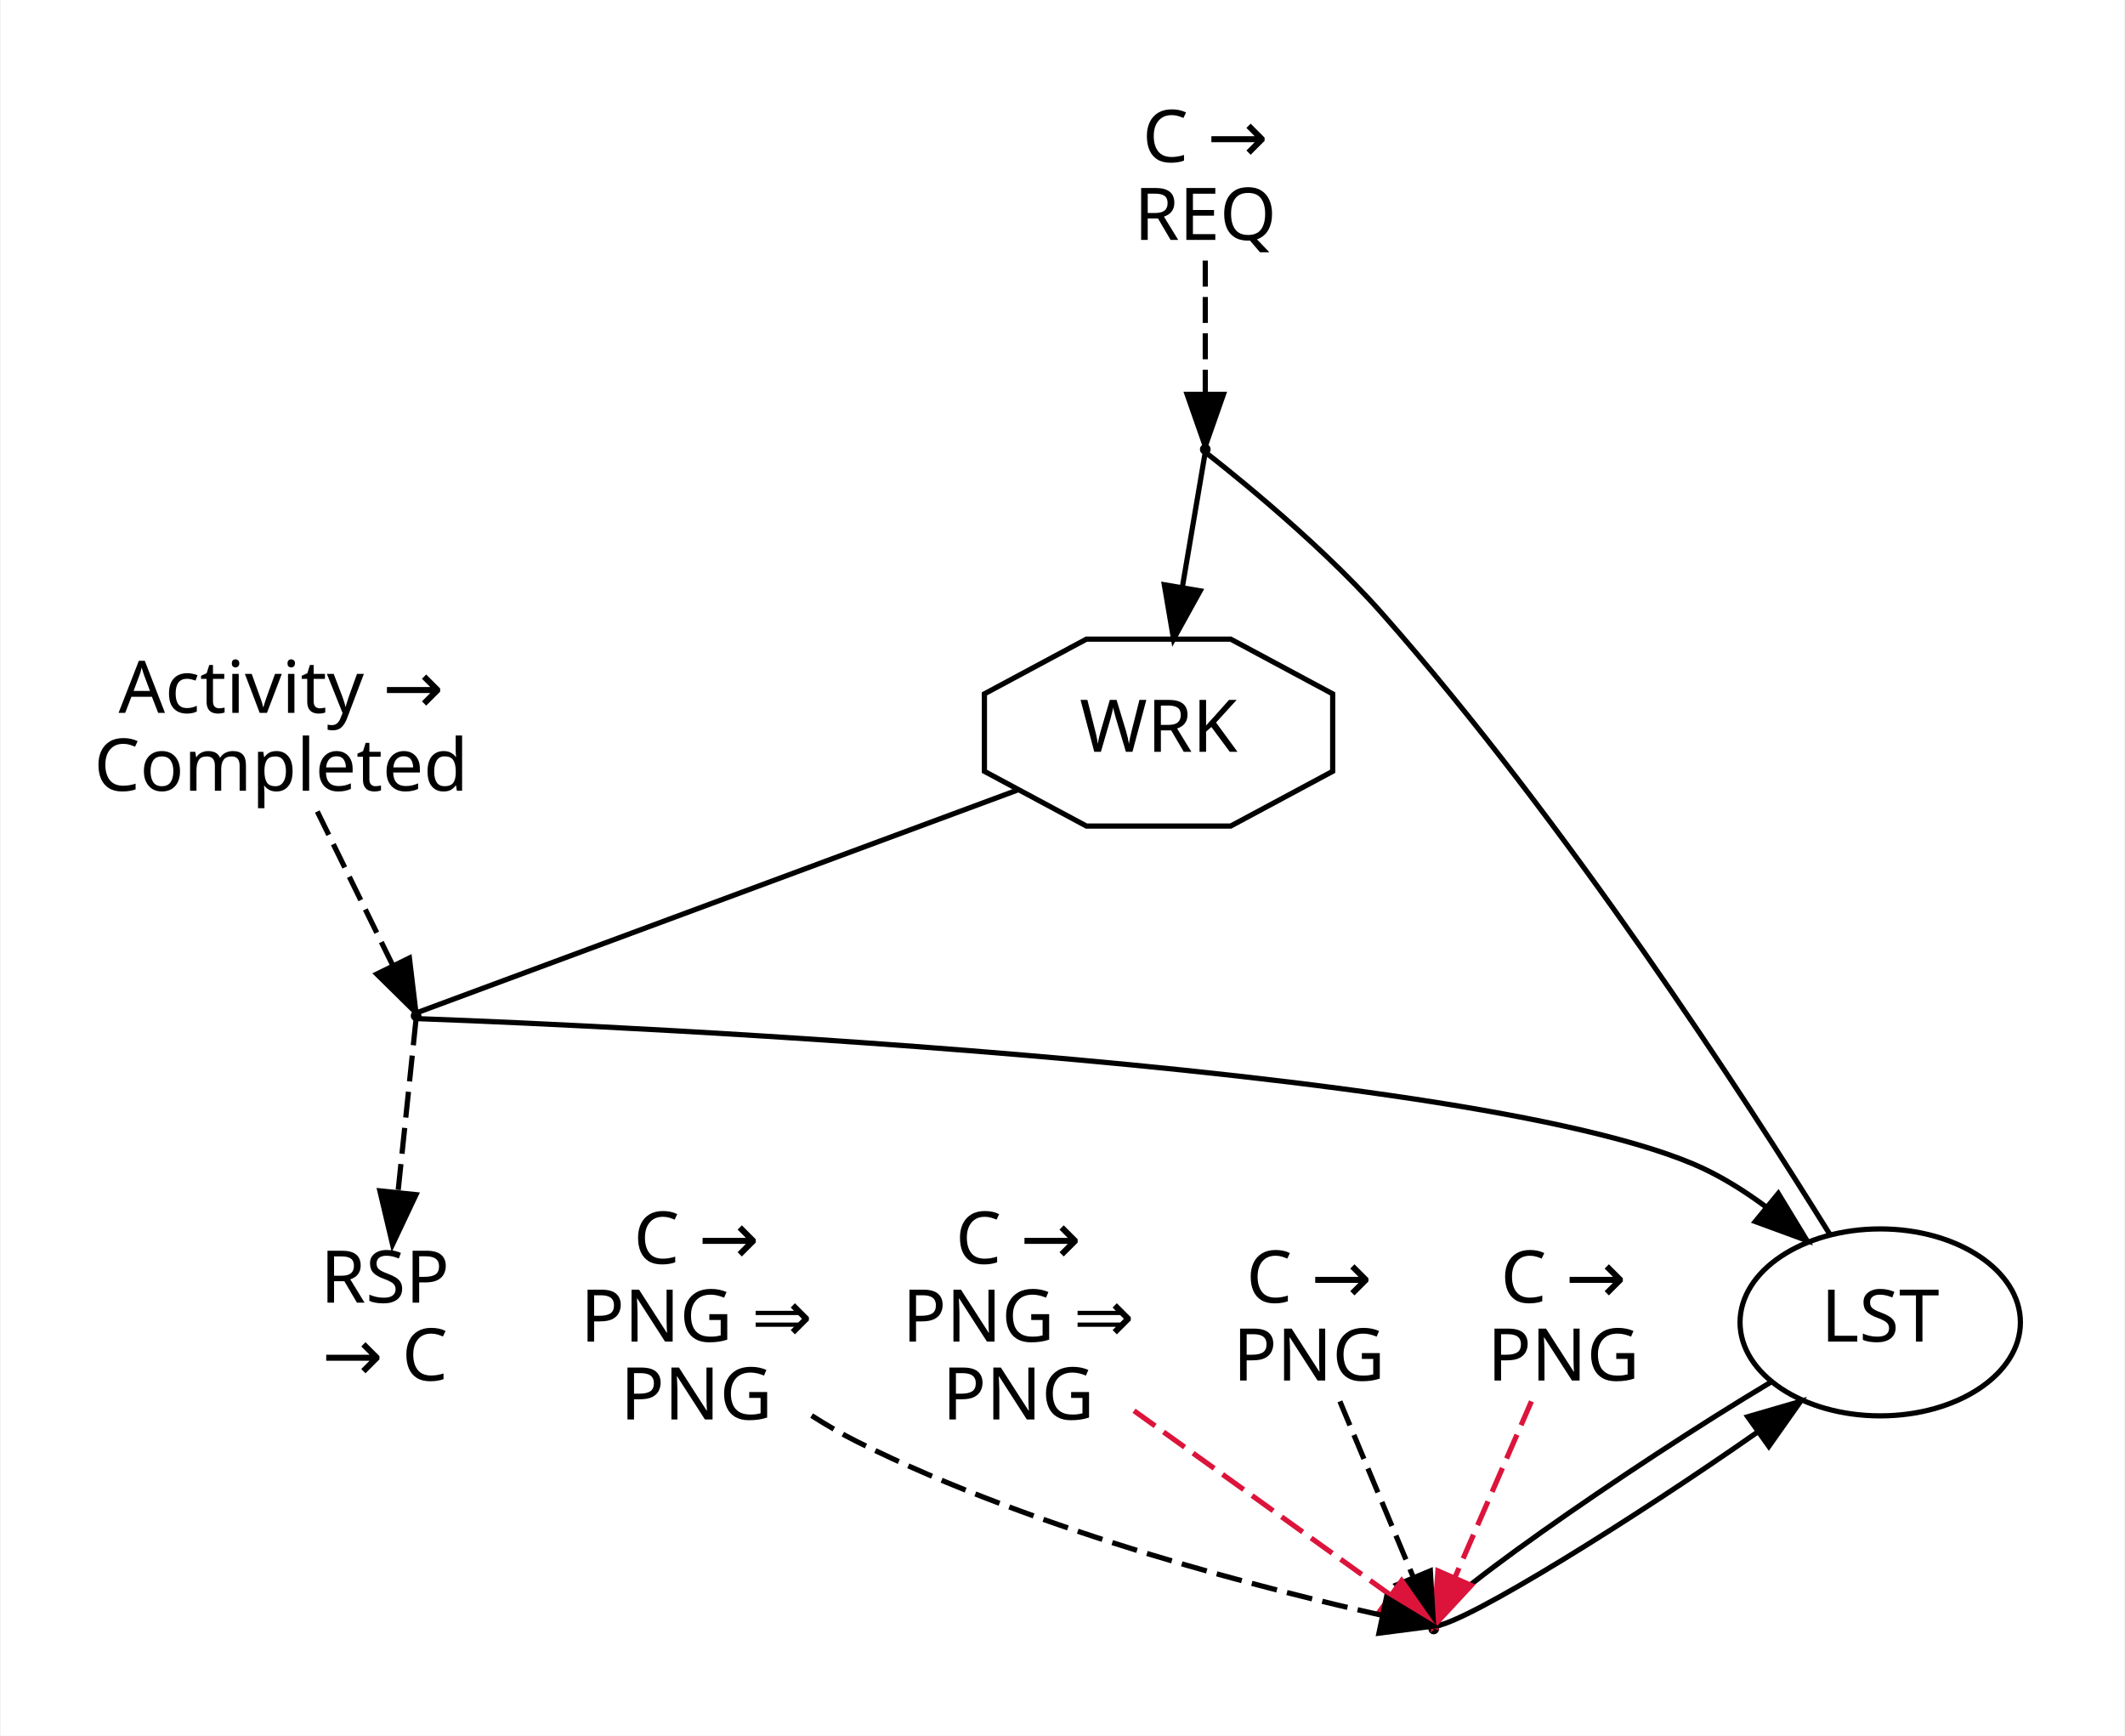
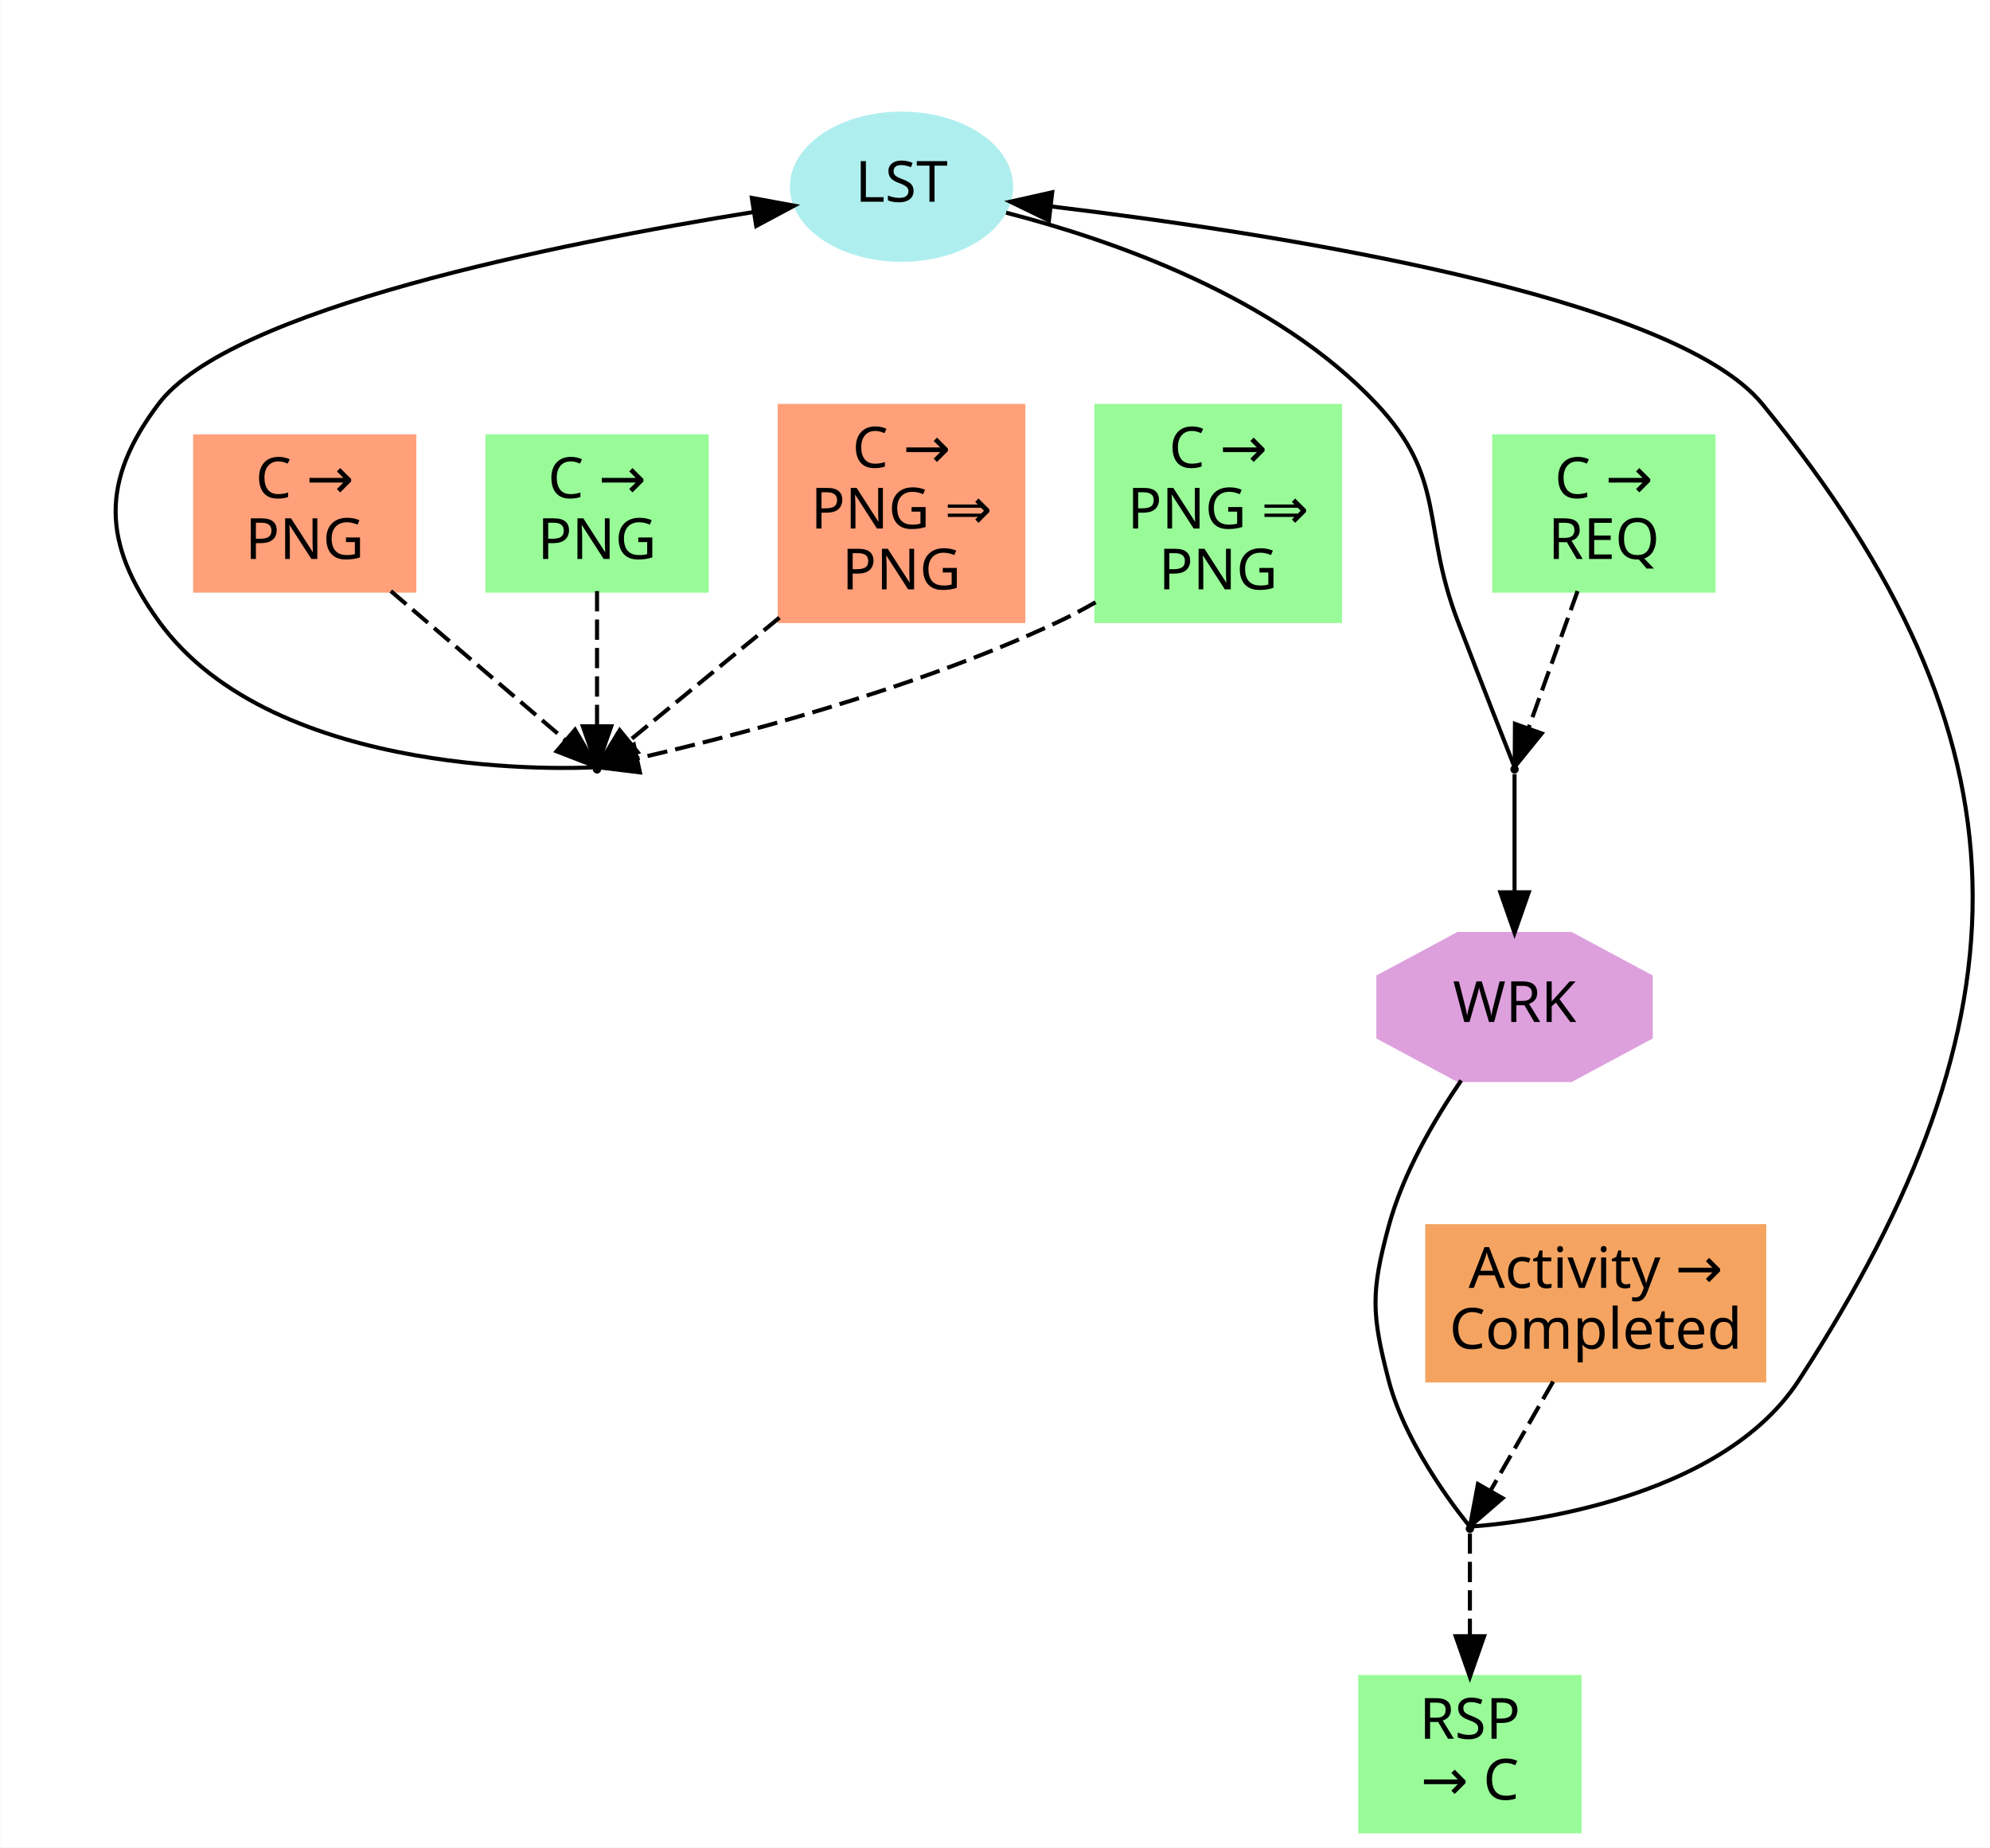
- <svg xmlns="http://www.w3.org/2000/svg" width="409pt" height="334pt" viewBox="0.00 0.00 409.00 334.24">
-   <g id="graph0" class="graph" transform="scale(1 1) rotate(0) translate(4 330.24)">
-     <polygon fill="white" stroke="transparent" points="-4,4 -4,-330.24 405,-330.24 405,4 -4,4" />
+ <svg xmlns="http://www.w3.org/2000/svg" width="490pt" height="455pt" viewBox="0.00 0.00 490.05 455.16">
+   <g id="graph0" class="graph" transform="scale(1 1) rotate(0) translate(4 451.16)">
+     <polygon fill="white" stroke="transparent" points="-4,4 -4,-451.16 486.05,-451.16 486.05,4 -4,4" />
    <g id="clust1" class="cluster">
-       <polygon fill="none" stroke="white" points="100,-8 100,-106.08 393,-106.08 393,-8 100,-8" />
+       <polygon fill="none" stroke="white" points="8,-245.08 8,-439.16 434,-439.16 434,-245.08 8,-245.08" />
    </g>
    <g id="clust2" class="cluster">
-       <polygon fill="none" stroke="white" points="177,-163.16 177,-318.24 261,-318.24 261,-163.16 177,-163.16" />
+       <polygon fill="none" stroke="white" points="16,-253.08 16,-431.16 334,-431.16 334,-253.08 16,-253.08" />
    </g>
    <g id="clust3" class="cluster">
-       <polygon fill="none" stroke="white" points="8,-52.58 8,-212.16 92,-212.16 92,-52.58 8,-52.58" />
+       <polygon fill="none" stroke="white" points="356,-253.08 356,-351.66 426,-351.66 426,-253.08 356,-253.08" />
+     </g>
+     <g id="clust4" class="cluster">
+       <polygon fill="none" stroke="white" points="311,-58 311,-237.08 447,-237.08 447,-58 311,-58" />
+     </g>
+     <g id="clust5" class="cluster">
+       <polygon fill="none" stroke="white" points="319,-66 319,-229.08 439,-229.08 439,-66 319,-66" />
    </g>
    <g id="node1" class="node">
-       <ellipse fill="none" stroke="black" cx="358" cy="-75.58" rx="27" ry="18" />
-       <text text-anchor="middle" x="358" y="-71.88" font-family="sans-serif" font-size="14.00">LST</text>
+       <ellipse fill="PaleTurquoise" stroke="PaleTurquoise" cx="218" cy="-405.16" rx="27" ry="18" />
+       <text text-anchor="middle" x="218" y="-401.46" font-family="sans-serif" font-size="14.00">LST</text>
    </g>
    <g id="node2" class="node">
-       <ellipse fill="black" stroke="black" cx="272" cy="-16.54" rx="0.54" ry="0.54" />
+       <ellipse fill="black" stroke="black" cx="143" cy="-261.62" rx="0.54" ry="0.54" />
    </g>
-     <g id="edge1" class="edge">
-       <path fill="none" stroke="black" d="M336.86,-64.03C309.94,-47.95 268.17,-18.96 271.53,-17.17" />
+     <g id="edge7" class="edge">
+       <path fill="none" stroke="black" d="M181.51,-398.92C133.36,-391.18 52.6,-375.02 35,-351.66 20.69,-332.67 21.1,-317.45 35,-298.16 63.66,-258.4 138.15,-261.89 142.77,-262.15" />
+       <polygon fill="black" stroke="black" points="181.13,-402.41 191.55,-400.49 182.21,-395.49 181.13,-402.41" />
+     </g>
+     <g id="node3" class="node">
+       <polygon fill="LightSalmon" stroke="LightSalmon" points="98,-343.66 44,-343.66 44,-305.66 98,-305.66 98,-343.66" />
+       <text text-anchor="middle" x="71" y="-328.46" font-family="sans-serif" font-size="14.00">C →</text>
+       <text text-anchor="middle" x="71" y="-313.46" font-family="sans-serif" font-size="14.00">PNG</text>
+     </g>
+     <g id="node4" class="node">
+       <polygon fill="PaleGreen" stroke="PaleGreen" points="170,-343.66 116,-343.66 116,-305.66 170,-305.66 170,-343.66" />
+       <text text-anchor="middle" x="143" y="-328.46" font-family="sans-serif" font-size="14.00">C →</text>
+       <text text-anchor="middle" x="143" y="-313.46" font-family="sans-serif" font-size="14.00">PNG</text>
+     </g>
+     <g id="node5" class="node">
+       <polygon fill="LightSalmon" stroke="LightSalmon" points="248,-351.16 188,-351.16 188,-298.16 248,-298.16 248,-351.16" />
+       <text text-anchor="middle" x="218" y="-335.96" font-family="sans-serif" font-size="14.00">C →</text>
+       <text text-anchor="middle" x="218" y="-320.96" font-family="sans-serif" font-size="14.00">PNG ⇒</text>
+       <text text-anchor="middle" x="218" y="-305.96" font-family="sans-serif" font-size="14.00">PNG</text>
+     </g>
+     <g id="node6" class="node">
+       <polygon fill="PaleGreen" stroke="PaleGreen" points="326,-351.16 266,-351.16 266,-298.16 326,-298.16 326,-351.16" />
+       <text text-anchor="middle" x="296" y="-335.96" font-family="sans-serif" font-size="14.00">C →</text>
+       <text text-anchor="middle" x="296" y="-320.96" font-family="sans-serif" font-size="14.00">PNG ⇒</text>
+       <text text-anchor="middle" x="296" y="-305.96" font-family="sans-serif" font-size="14.00">PNG</text>
+     </g>
+     <g id="node7" class="node">
+       <ellipse fill="black" stroke="black" cx="369" cy="-261.62" rx="0.54" ry="0.54" />
+     </g>
+     <g id="edge13" class="edge">
+       <path fill="none" stroke="black" d="M243.76,-398.76C270.03,-392 310.33,-377.97 335,-351.66 352.37,-333.14 345.96,-321.88 355,-298.16 360.93,-282.62 368.51,-263.4 368.98,-262.22" />
    </g>
    <g id="node8" class="node">
-       <ellipse fill="black" stroke="black" cx="228" cy="-243.7" rx="0.54" ry="0.54" />
+       <polygon fill="PaleGreen" stroke="PaleGreen" points="418,-343.66 364,-343.66 364,-305.66 418,-305.66 418,-343.66" />
+       <text text-anchor="middle" x="391" y="-328.46" font-family="sans-serif" font-size="14.00">C →</text>
+       <text text-anchor="middle" x="391" y="-313.46" font-family="sans-serif" font-size="14.00">REQ</text>
    </g>
-     <g id="edge7" class="edge">
-       <path fill="none" stroke="black" d="M348.36,-92.43C332.11,-118.61 297.53,-171.96 262,-212.16 248.88,-227 229.27,-242.18 228.06,-243.11" />
+     <g id="edge9" class="edge">
+       <path fill="none" stroke="black" stroke-dasharray="5,2" d="M92.21,-305.54C106.68,-293.18 125,-277.53 135.22,-268.81" />
+       <polygon fill="black" stroke="black" points="137.58,-271.39 142.91,-262.23 133.04,-266.07 137.58,-271.39" />
    </g>
-     <g id="edge2" class="edge">
-       <path fill="none" stroke="black" d="M272.31,-17.1C278.57,-17.81 310.98,-38.1 334.26,-54.38" />
-       <polygon fill="black" stroke="black" points="332.48,-57.41 342.66,-60.37 336.55,-51.71 332.48,-57.41" />
+     <g id="edge10" class="edge">
+       <path fill="none" stroke="black" stroke-dasharray="5,2" d="M143,-305.54C143,-294.69 143,-281.31 143,-272.3" />
+       <polygon fill="black" stroke="black" points="146.5,-272.23 143,-262.23 139.5,-272.23 146.5,-272.23" />
    </g>
-     <g id="node3" class="node">
-       <text text-anchor="middle" x="297" y="-79.38" font-family="sans-serif" font-size="14.00">C →</text>
-       <text text-anchor="middle" x="297" y="-64.38" font-family="sans-serif" font-size="14.00">PNG</text>
+     <g id="edge11" class="edge">
+       <path fill="none" stroke="black" stroke-dasharray="5,2" d="M187.93,-299C174.5,-287.99 159.76,-275.9 150.95,-268.68" />
+       <polygon fill="black" stroke="black" points="153.02,-265.85 143.07,-262.22 148.58,-271.26 153.02,-265.85" />
    </g>
-     <g id="edge3" class="edge">
-       <path fill="none" stroke="Crimson" stroke-dasharray="5,2" d="M290.82,-60.37C286.23,-49.8 280.09,-35.68 276.09,-26.48" />
-       <polygon fill="Crimson" stroke="Crimson" points="279.23,-24.93 272.03,-17.16 272.81,-27.72 279.23,-24.93" />
+     <g id="edge12" class="edge">
+       <path fill="none" stroke="black" stroke-dasharray="5,2" d="M265.8,-302.79C262.89,-301.12 259.92,-299.55 257,-298.16 220.26,-280.75 173,-268.91 152.83,-264.3" />
+       <polygon fill="black" stroke="black" points="153.56,-260.88 143.05,-262.17 152.07,-267.72 153.56,-260.88" />
    </g>
-     <g id="node4" class="node">
-       <text text-anchor="middle" x="248" y="-79.38" font-family="sans-serif" font-size="14.00">C →</text>
-       <text text-anchor="middle" x="248" y="-64.38" font-family="sans-serif" font-size="14.00">PNG</text>
+     <g id="node9" class="node">
+       <polygon fill="Plum" stroke="Plum" points="402.54,-195.62 402.54,-210.54 382.89,-221.08 355.11,-221.08 335.46,-210.54 335.46,-195.62 355.11,-185.08 382.89,-185.08 402.54,-195.62" />
+       <text text-anchor="middle" x="369" y="-199.38" font-family="sans-serif" font-size="14.00">WRK</text>
    </g>
-     <g id="edge4" class="edge">
-       <path fill="none" stroke="Black" stroke-dasharray="5,2" d="M253.93,-60.37C258.34,-49.8 264.24,-35.68 268.08,-26.48" />
-       <polygon fill="Black" stroke="Black" points="271.35,-27.73 271.97,-17.16 264.89,-25.04 271.35,-27.73" />
+     <g id="edge14" class="edge">
+       <path fill="none" stroke="black" d="M369,-260.46C369,-258.82 369,-244.99 369,-231.44" />
+       <polygon fill="black" stroke="black" points="372.5,-231.34 369,-221.34 365.5,-231.34 372.5,-231.34" />
    </g>
-     <g id="node5" class="node">
-       <text text-anchor="middle" x="192" y="-86.88" font-family="sans-serif" font-size="14.00">C →</text>
-       <text text-anchor="middle" x="192" y="-71.88" font-family="sans-serif" font-size="14.00">PNG ⇒</text>
-       <text text-anchor="middle" x="192" y="-56.88" font-family="sans-serif" font-size="14.00">PNG</text>
-     </g>
-     <g id="edge5" class="edge">
-       <path fill="none" stroke="Crimson" stroke-dasharray="5,2" d="M214.28,-58.56C230.59,-46.85 251.81,-31.59 263.44,-23.23" />
-       <polygon fill="Crimson" stroke="Crimson" points="265.82,-25.83 271.9,-17.15 261.74,-20.15 265.82,-25.83" />
-     </g>
-     <g id="node6" class="node">
-       <text text-anchor="middle" x="130" y="-86.88" font-family="sans-serif" font-size="14.00">C →</text>
-       <text text-anchor="middle" x="130" y="-71.88" font-family="sans-serif" font-size="14.00">PNG ⇒</text>
-       <text text-anchor="middle" x="130" y="-56.88" font-family="sans-serif" font-size="14.00">PNG</text>
-     </g>
-     <g id="edge6" class="edge">
-       <path fill="none" stroke="Black" stroke-dasharray="5,2" d="M152.18,-57.63C155.07,-55.79 158.05,-54.05 161,-52.58 196.28,-34.95 242.18,-23.59 262.08,-19.17" />
-       <polygon fill="Black" stroke="Black" points="262.89,-22.58 271.95,-17.09 261.45,-15.73 262.89,-22.58" />
-     </g>
-     <g id="node7" class="node">
-       <polygon fill="none" stroke="black" points="252.54,-181.7 252.54,-196.62 232.89,-207.16 205.11,-207.16 185.46,-196.62 185.46,-181.7 205.11,-171.16 232.89,-171.16 252.54,-181.7" />
-       <text text-anchor="middle" x="219" y="-185.46" font-family="sans-serif" font-size="14.00">WRK</text>
+     <g id="edge15" class="edge">
+       <path fill="none" stroke="black" stroke-dasharray="5,2" d="M384.52,-305.54C380.59,-294.56 375.73,-280.97 372.51,-271.96" />
+       <polygon fill="black" stroke="black" points="375.69,-270.47 369.03,-262.23 369.1,-272.83 375.69,-270.47" />
    </g>
    <g id="node10" class="node">
-       <ellipse fill="black" stroke="black" cx="76" cy="-134.62" rx="0.54" ry="0.54" />
+       <ellipse fill="black" stroke="black" cx="358" cy="-74.54" rx="0.54" ry="0.54" />
    </g>
-     <g id="edge10" class="edge">
-       <path fill="none" stroke="black" d="M191.77,-178.07C150.92,-162.93 78.31,-136.02 76.05,-135.18" />
+     <g id="edge16" class="edge">
+       <path fill="none" stroke="black" d="M355.85,-184.99C349.08,-175.09 341.51,-162.04 338,-149.08 333.58,-132.78 333.76,-127.43 338,-111.08 342.45,-93.92 357.05,-76.22 357.96,-75.13" />
    </g>
-     <g id="edge8" class="edge">
-       <path fill="none" stroke="black" d="M227.97,-243.01C227.72,-241.53 225.68,-229.48 223.6,-217.26" />
-       <polygon fill="black" stroke="black" points="227.02,-216.46 221.89,-207.18 220.11,-217.63 227.02,-216.46" />
+     <g id="node11" class="node">
+       <polygon fill="SandyBrown" stroke="SandyBrown" points="430.5,-149.08 347.5,-149.08 347.5,-111.08 430.5,-111.08 430.5,-149.08" />
+       <text text-anchor="middle" x="389" y="-133.88" font-family="sans-serif" font-size="14.00">Activity →</text>
+       <text text-anchor="middle" x="389" y="-118.88" font-family="sans-serif" font-size="14.00">Completed</text>
    </g>
-     <g id="node9" class="node">
-       <text text-anchor="middle" x="228" y="-299.04" font-family="sans-serif" font-size="14.00">C →</text>
-       <text text-anchor="middle" x="228" y="-284.04" font-family="sans-serif" font-size="14.00">REQ</text>
-     </g>
-     <g id="edge9" class="edge">
-       <path fill="none" stroke="Black" stroke-dasharray="5,2" d="M228,-280.05C228,-271.88 228,-261.81 228,-254.43" />
-       <polygon fill="Black" stroke="Black" points="231.5,-254.3 228,-244.3 224.5,-254.3 231.5,-254.3" />
-     </g>
-     <g id="edge11" class="edge">
-       <path fill="none" stroke="black" d="M76.14,-134.08C82.07,-133.87 272.11,-127.17 322,-106.08 326.9,-104.01 331.66,-101.05 336.02,-97.81" />
-       <polygon fill="black" stroke="black" points="338.37,-100.41 343.88,-91.35 333.93,-95 338.37,-100.41" />
+     <g id="edge17" class="edge">
+       <path fill="none" stroke="black" d="M358.04,-75.08C359.85,-75.18 417.87,-78.56 439,-111.08 497.31,-200.8 497.8,-268.88 430,-351.66 408.05,-378.46 309.43,-393.75 254.77,-400.31" />
+       <polygon fill="black" stroke="black" points="254.31,-396.84 244.78,-401.47 255.12,-403.79 254.31,-396.84" />
    </g>
    <g id="node12" class="node">
-       <text text-anchor="middle" x="70" y="-79.38" font-family="sans-serif" font-size="14.00">RSP</text>
-       <text text-anchor="middle" x="70" y="-64.38" font-family="sans-serif" font-size="14.00">→ C</text>
+       <polygon fill="PaleGreen" stroke="PaleGreen" points="385,-38 331,-38 331,0 385,0 385,-38" />
+       <text text-anchor="middle" x="358" y="-22.8" font-family="sans-serif" font-size="14.00">RSP</text>
+       <text text-anchor="middle" x="358" y="-7.8" font-family="sans-serif" font-size="14.00">→ C</text>
    </g>
-     <g id="edge13" class="edge">
-       <path fill="none" stroke="Black" stroke-dasharray="5,2" d="M75.98,-133.92C75.79,-132.1 74.08,-115.67 72.53,-100.86" />
-       <polygon fill="Black" stroke="Black" points="75.98,-100.18 71.46,-90.6 69.02,-100.91 75.98,-100.18" />
+     <g id="edge19" class="edge">
+       <path fill="none" stroke="black" stroke-dasharray="5,2" d="M358,-73.39C358,-71.92 358,-60.18 358,-48.09" />
+       <polygon fill="black" stroke="black" points="361.5,-48.06 358,-38.06 354.5,-48.06 361.5,-48.06" />
    </g>
-     <g id="node11" class="node">
-       <text text-anchor="middle" x="50" y="-192.96" font-family="sans-serif" font-size="14.00">Activity →</text>
-       <text text-anchor="middle" x="50" y="-177.96" font-family="sans-serif" font-size="14.00">Completed</text>
-     </g>
-     <g id="edge12" class="edge">
-       <path fill="none" stroke="Black" stroke-dasharray="5,2" d="M56.97,-173.96C61.57,-164.57 67.47,-152.54 71.48,-144.38" />
-       <polygon fill="Black" stroke="Black" points="74.71,-145.75 75.97,-135.23 68.42,-142.66 74.71,-145.75" />
+     <g id="edge18" class="edge">
+       <path fill="none" stroke="black" stroke-dasharray="5,2" d="M378.5,-110.8C373.33,-101.79 367.33,-91.33 363.16,-84.06" />
+       <polygon fill="black" stroke="black" points="366.05,-82.07 358.03,-75.14 359.98,-85.55 366.05,-82.07" />
    </g>
  </g>
</svg>
